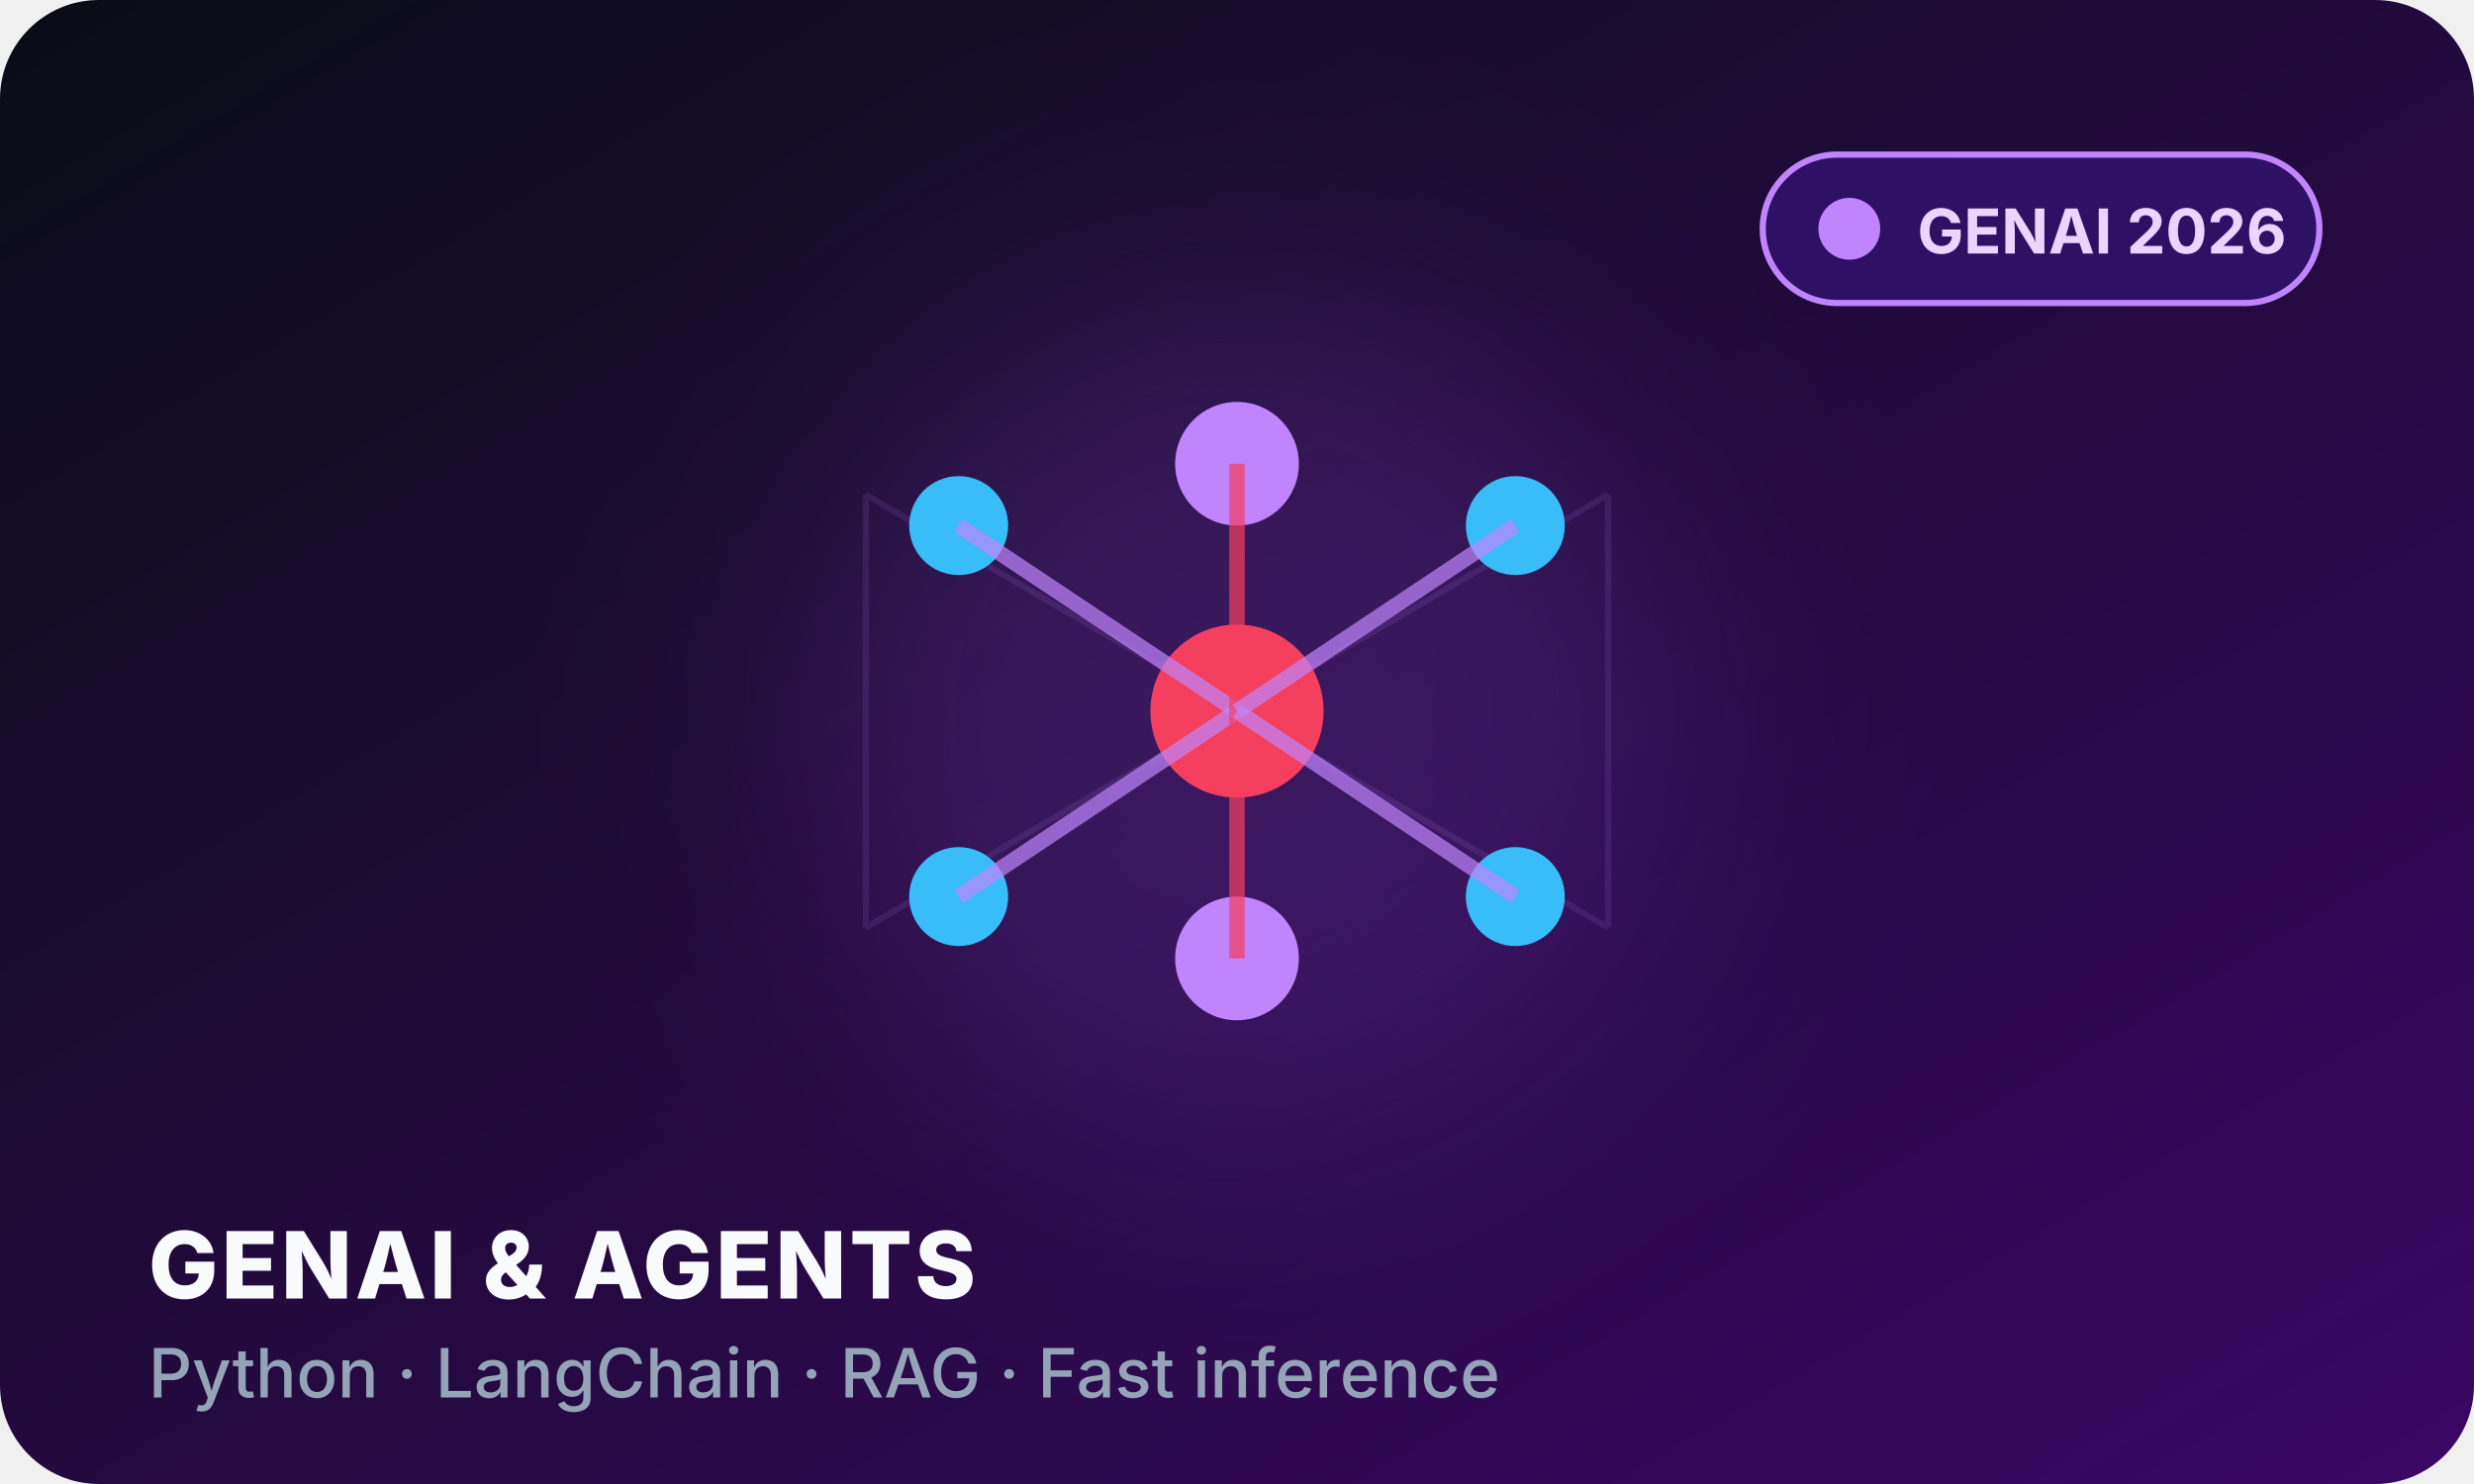
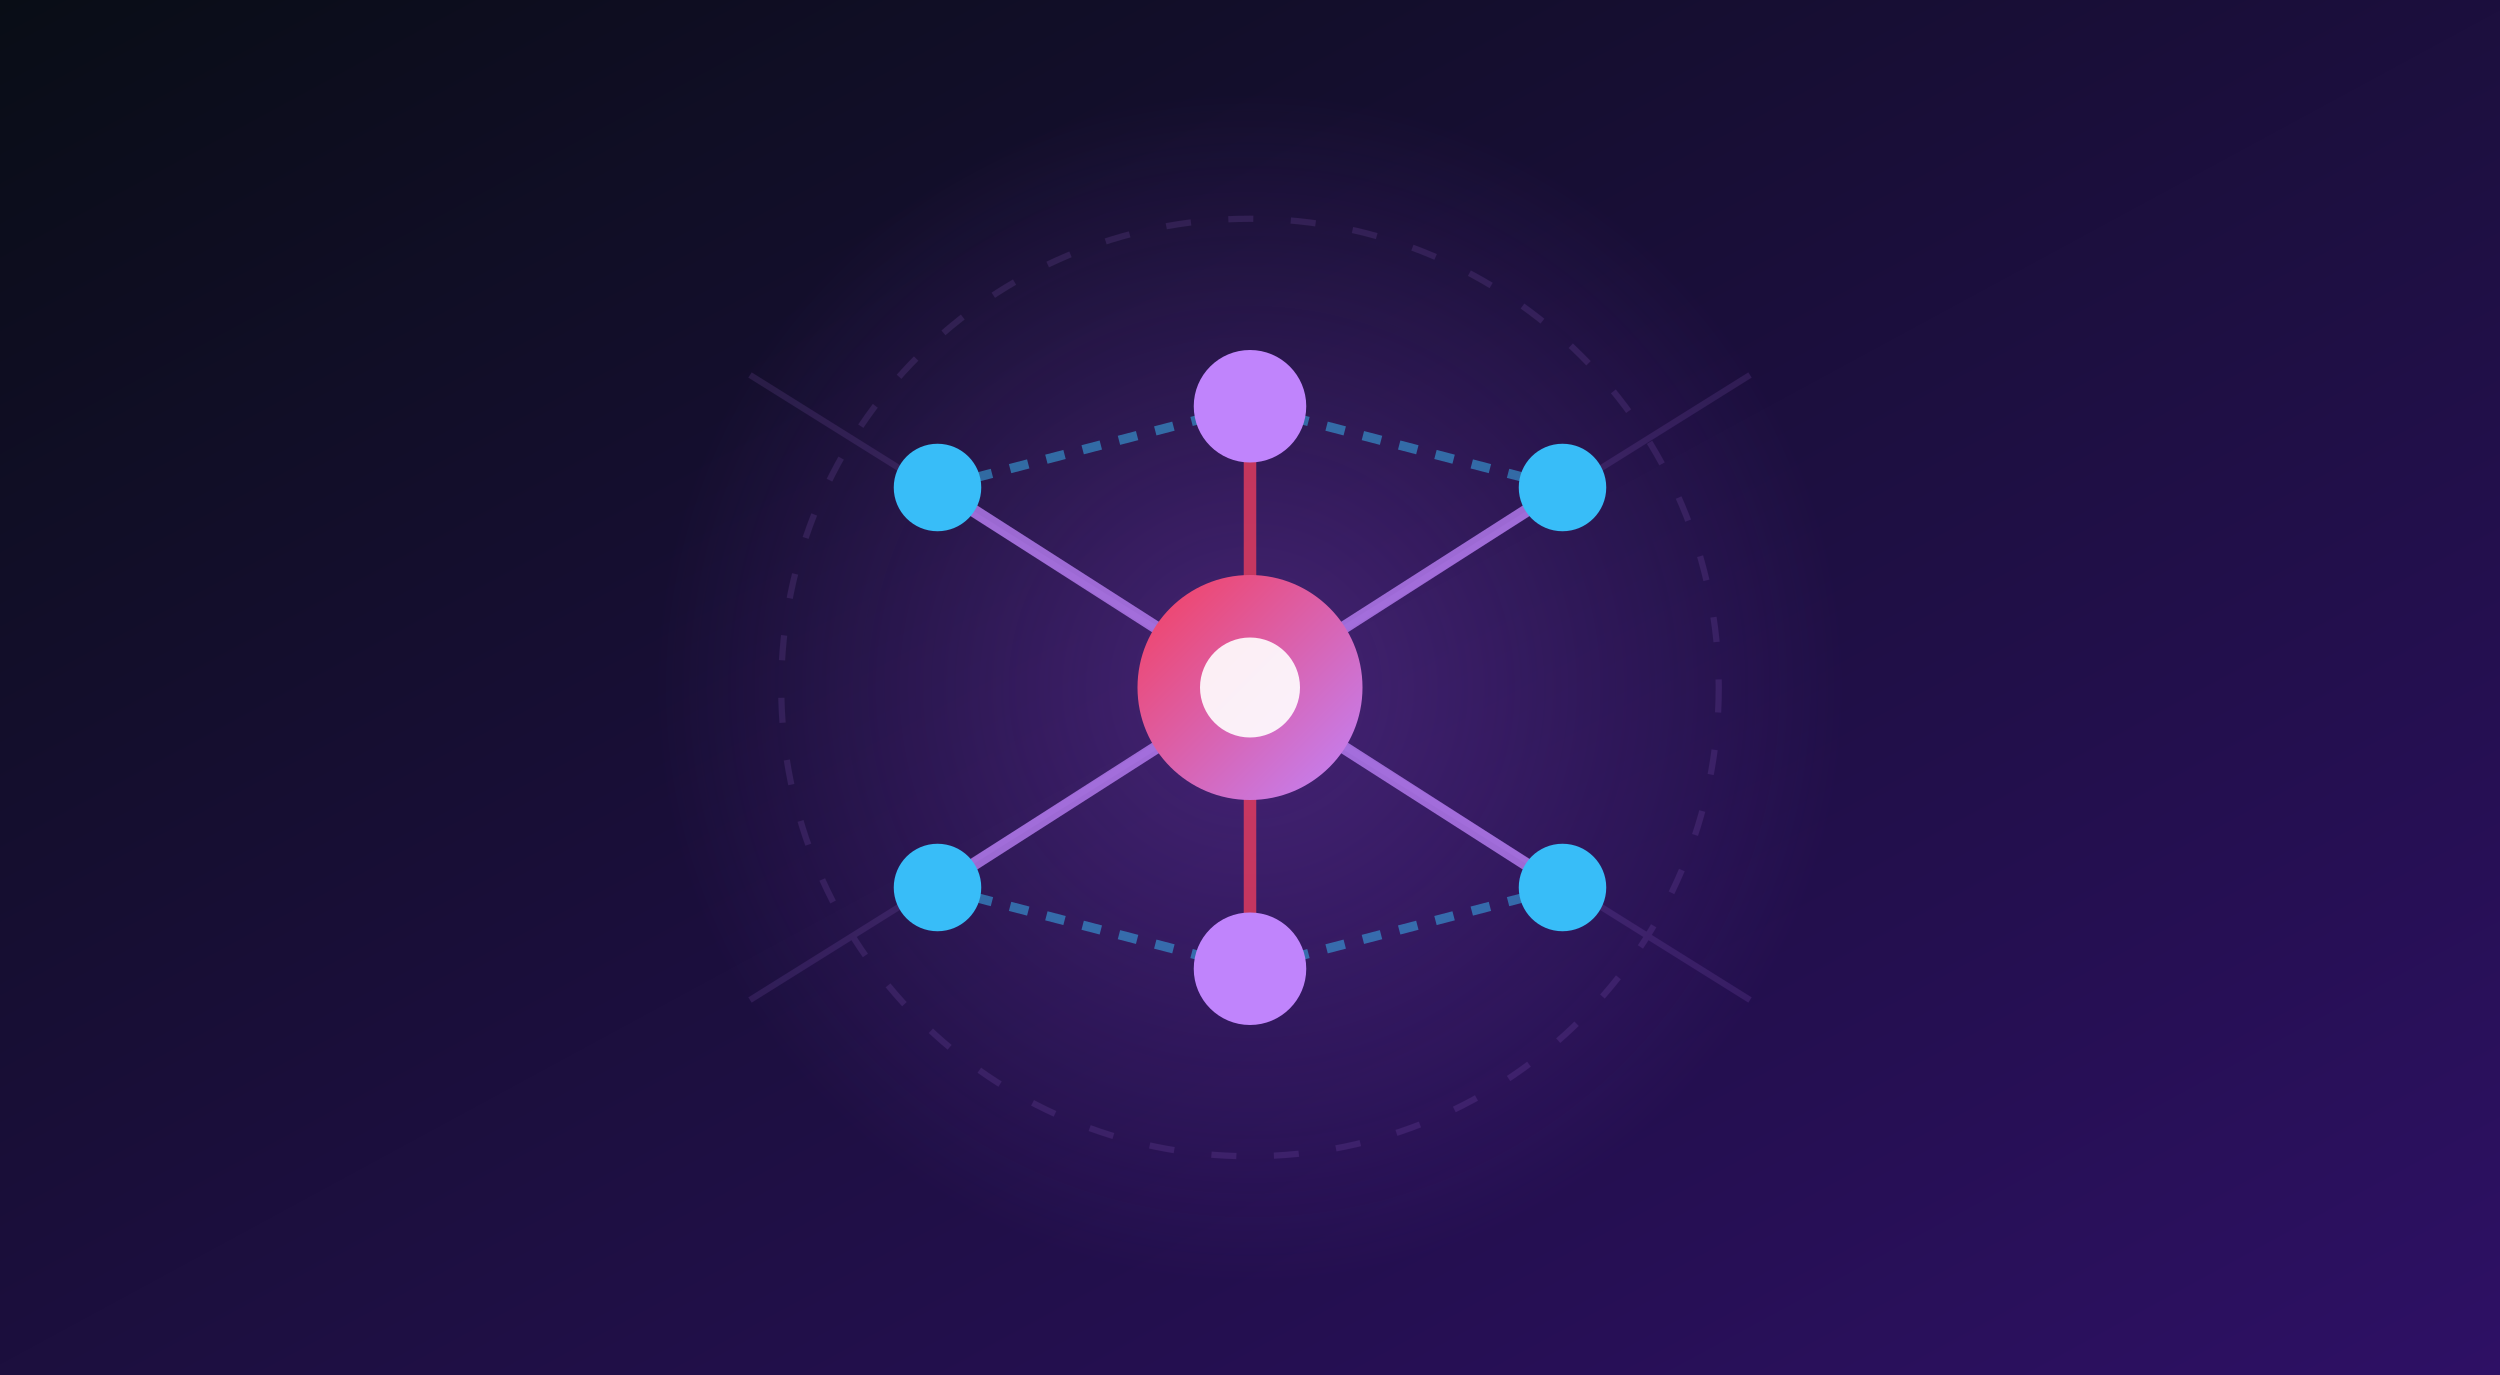
- <svg xmlns="http://www.w3.org/2000/svg" viewBox="0 0 400 240" width="100%" height="100%">
+ <svg xmlns="http://www.w3.org/2000/svg" viewBox="0 0 400 220" width="100%" height="100%">
  <defs>
-     <linearGradient id="aiGrad" x1="0%" y1="0%" x2="100%" y2="100%">
+     <linearGradient id="aiBg" x1="0%" y1="0%" x2="100%" y2="100%">
      <stop offset="0%" stop-color="#090d16" />
-       <stop offset="100%" stop-color="#3b0764" />
+       <stop offset="100%" stop-color="#2e1065" />
    </linearGradient>
-     <linearGradient id="purpleGlow" x1="0%" y1="0%" x2="100%" y2="100%">
-       <stop offset="0%" stop-color="#c084fc" />
-       <stop offset="100%" stop-color="#a855f7" />
+     <radialGradient id="aiGlow" cx="50%" cy="50%" r="50%">
+       <stop offset="0%" stop-color="#a855f7" stop-opacity="0.3" />
+       <stop offset="100%" stop-color="#a855f7" stop-opacity="0" />
+     </radialGradient>
+     <linearGradient id="coreGlow" x1="0%" y1="0%" x2="100%" y2="100%">
+       <stop offset="0%" stop-color="#f43f5e" />
+       <stop offset="100%" stop-color="#c084fc" />
    </linearGradient>
  </defs>
-   <rect width="400" height="240" rx="16" fill="url(#aiGrad)" />
+   <rect width="400" height="220" fill="url(#aiBg)" />
+   <circle cx="200" cy="110" r="95" fill="url(#aiGlow)" />
  <g opacity="0.12" stroke="#c084fc" stroke-width="1">
-     <line x1="140" y1="80" x2="200" y2="115" />
-     <line x1="260" y1="80" x2="200" y2="115" />
-     <line x1="140" y1="150" x2="200" y2="115" />
-     <line x1="260" y1="150" x2="200" y2="115" />
-     <line x1="140" y1="80" x2="140" y2="150" />
-     <line x1="260" y1="80" x2="260" y2="150" />
+     <line x1="120" y1="60" x2="200" y2="110" />
+     <line x1="280" y1="60" x2="200" y2="110" />
+     <line x1="120" y1="160" x2="200" y2="110" />
+     <line x1="280" y1="160" x2="200" y2="110" />
+     <circle cx="200" cy="110" r="75" fill="none" stroke-dasharray="4 6" />
  </g>
-   <circle cx="200" cy="115" r="70" fill="#a855f7" opacity="0.18" filter="blur(22px)" />
-   <g transform="translate(200, 115)">
-     <circle cx="-45" cy="-30" r="8" fill="#38bdf8" />
-     <circle cx="-45" cy="30" r="8" fill="#38bdf8" />
-     <circle cx="0" cy="-40" r="10" fill="#c084fc" />
-     <circle cx="0" cy="0" r="14" fill="#f43f5e" />
-     <circle cx="0" cy="40" r="10" fill="#c084fc" />
-     <circle cx="45" cy="-30" r="8" fill="#38bdf8" />
-     <circle cx="45" cy="30" r="8" fill="#38bdf8" />
-     <line x1="-45" y1="-30" x2="0" y2="0" stroke="#c084fc" stroke-width="2.5" opacity="0.7" />
-     <line x1="-45" y1="30" x2="0" y2="0" stroke="#c084fc" stroke-width="2.5" opacity="0.7" />
-     <line x1="0" y1="-40" x2="0" y2="0" stroke="#f43f5e" stroke-width="2.5" opacity="0.7" />
-     <line x1="0" y1="40" x2="0" y2="0" stroke="#f43f5e" stroke-width="2.5" opacity="0.7" />
-     <line x1="45" y1="-30" x2="0" y2="0" stroke="#c084fc" stroke-width="2.5" opacity="0.7" />
-     <line x1="45" y1="30" x2="0" y2="0" stroke="#c084fc" stroke-width="2.5" opacity="0.7" />
+   <g transform="translate(200, 110)">
+     <line x1="-50" y1="-32" x2="0" y2="0" stroke="#c084fc" stroke-width="2" opacity="0.75" />
+     <line x1="-50" y1="32" x2="0" y2="0" stroke="#c084fc" stroke-width="2" opacity="0.75" />
+     <line x1="0" y1="-45" x2="0" y2="0" stroke="#f43f5e" stroke-width="2" opacity="0.75" />
+     <line x1="0" y1="45" x2="0" y2="0" stroke="#f43f5e" stroke-width="2" opacity="0.75" />
+     <line x1="50" y1="-32" x2="0" y2="0" stroke="#c084fc" stroke-width="2" opacity="0.75" />
+     <line x1="50" y1="32" x2="0" y2="0" stroke="#c084fc" stroke-width="2" opacity="0.75" />
+     <line x1="-50" y1="-32" x2="0" y2="-45" stroke="#38bdf8" stroke-width="1.5" opacity="0.5" stroke-dasharray="3 3" />
+     <line x1="50" y1="-32" x2="0" y2="-45" stroke="#38bdf8" stroke-width="1.5" opacity="0.5" stroke-dasharray="3 3" />
+     <line x1="-50" y1="32" x2="0" y2="45" stroke="#38bdf8" stroke-width="1.5" opacity="0.5" stroke-dasharray="3 3" />
+     <line x1="50" y1="32" x2="0" y2="45" stroke="#38bdf8" stroke-width="1.5" opacity="0.5" stroke-dasharray="3 3" />
+     <circle cx="-50" cy="-32" r="7" fill="#38bdf8" />
+     <circle cx="-50" cy="32" r="7" fill="#38bdf8" />
+     <circle cx="50" cy="-32" r="7" fill="#38bdf8" />
+     <circle cx="50" cy="32" r="7" fill="#38bdf8" />
+     <circle cx="0" cy="-45" r="9" fill="#c084fc" />
+     <circle cx="0" cy="45" r="9" fill="#c084fc" />
+     <circle cx="0" cy="0" r="18" fill="url(#coreGlow)" />
+     <circle cx="0" cy="0" r="8" fill="#ffffff" opacity="0.9" />
  </g>
-   <g transform="translate(285, 25)">
-     <rect width="90" height="24" rx="12" fill="#2e1065" stroke="#c084fc" stroke-width="1" />
-     <circle cx="14" cy="12" r="5" fill="#c084fc" />
-     <text x="25" y="16" fill="#e9d5ff" font-family="-apple-system, sans-serif" font-size="10" font-weight="700">GENAI 2026</text>
-   </g>
-   <text x="24" y="210" fill="#f8fafc" font-family="-apple-system, sans-serif" font-size="15" font-weight="800" letter-spacing="0.5">GENAI &amp; AGENTS</text>
-   <text x="24" y="226" fill="#94a3b8" font-family="-apple-system, sans-serif" font-size="11" font-weight="500">Python · LangChain · RAG · Fast inference</text>
</svg>
